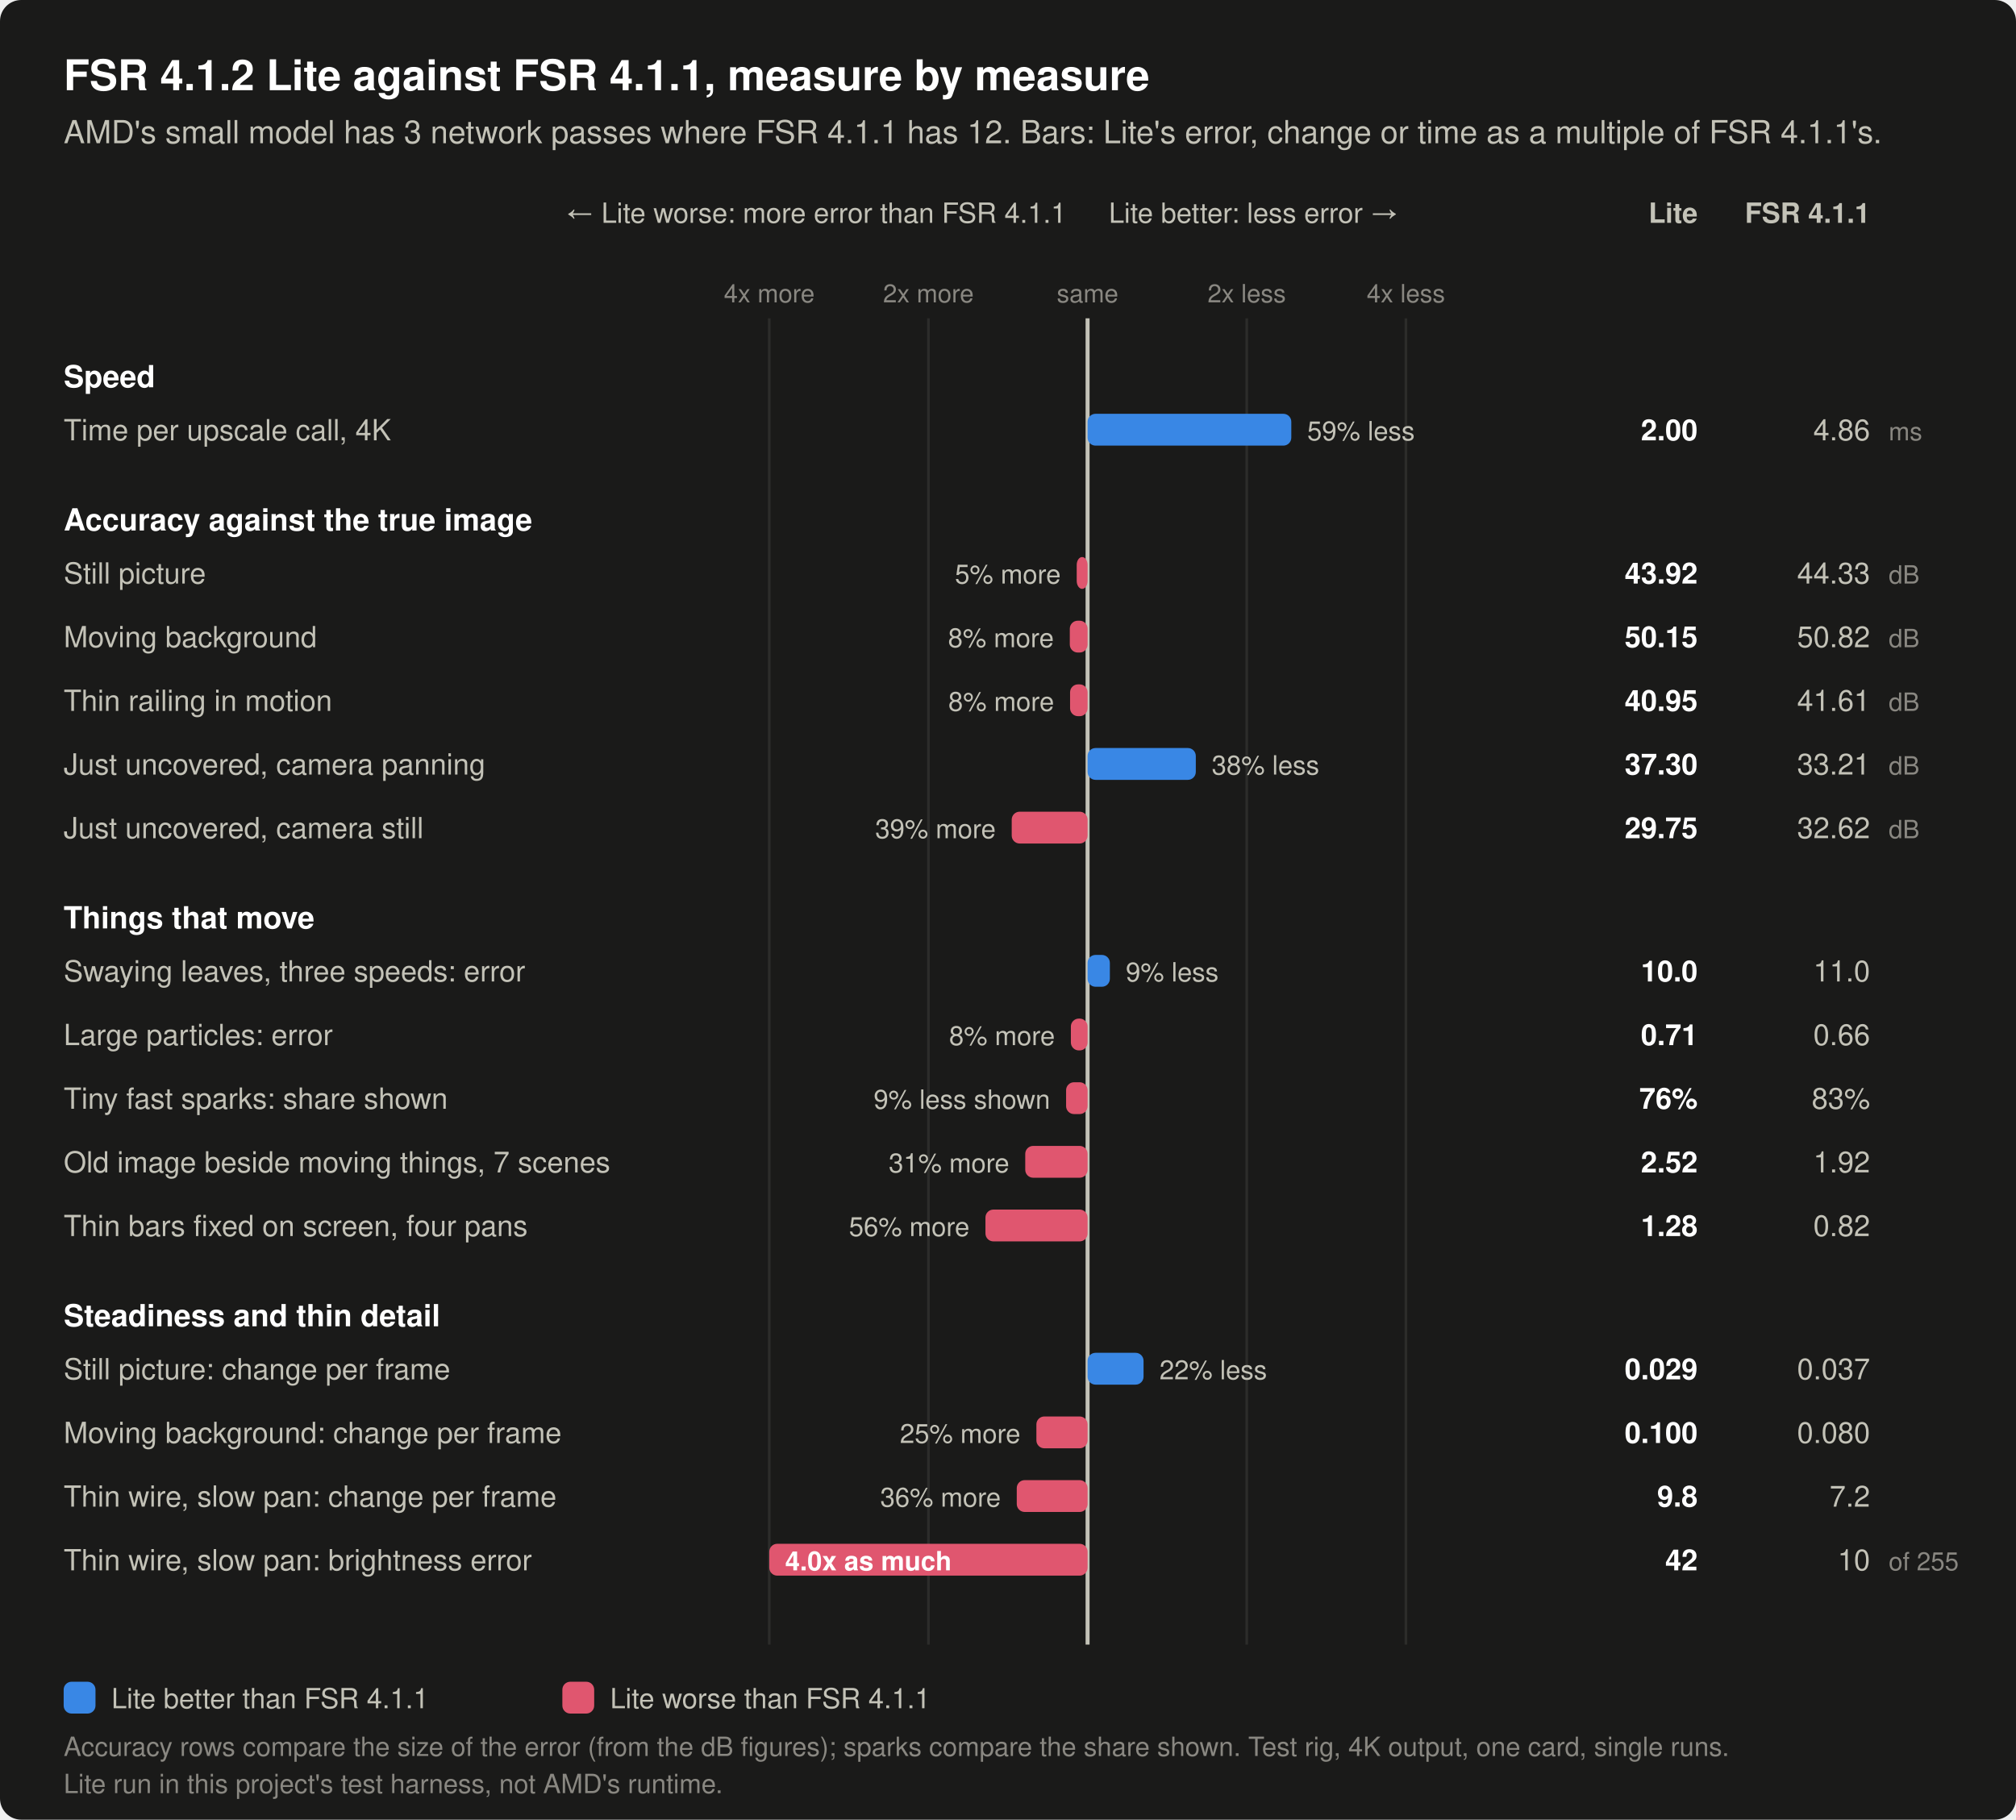
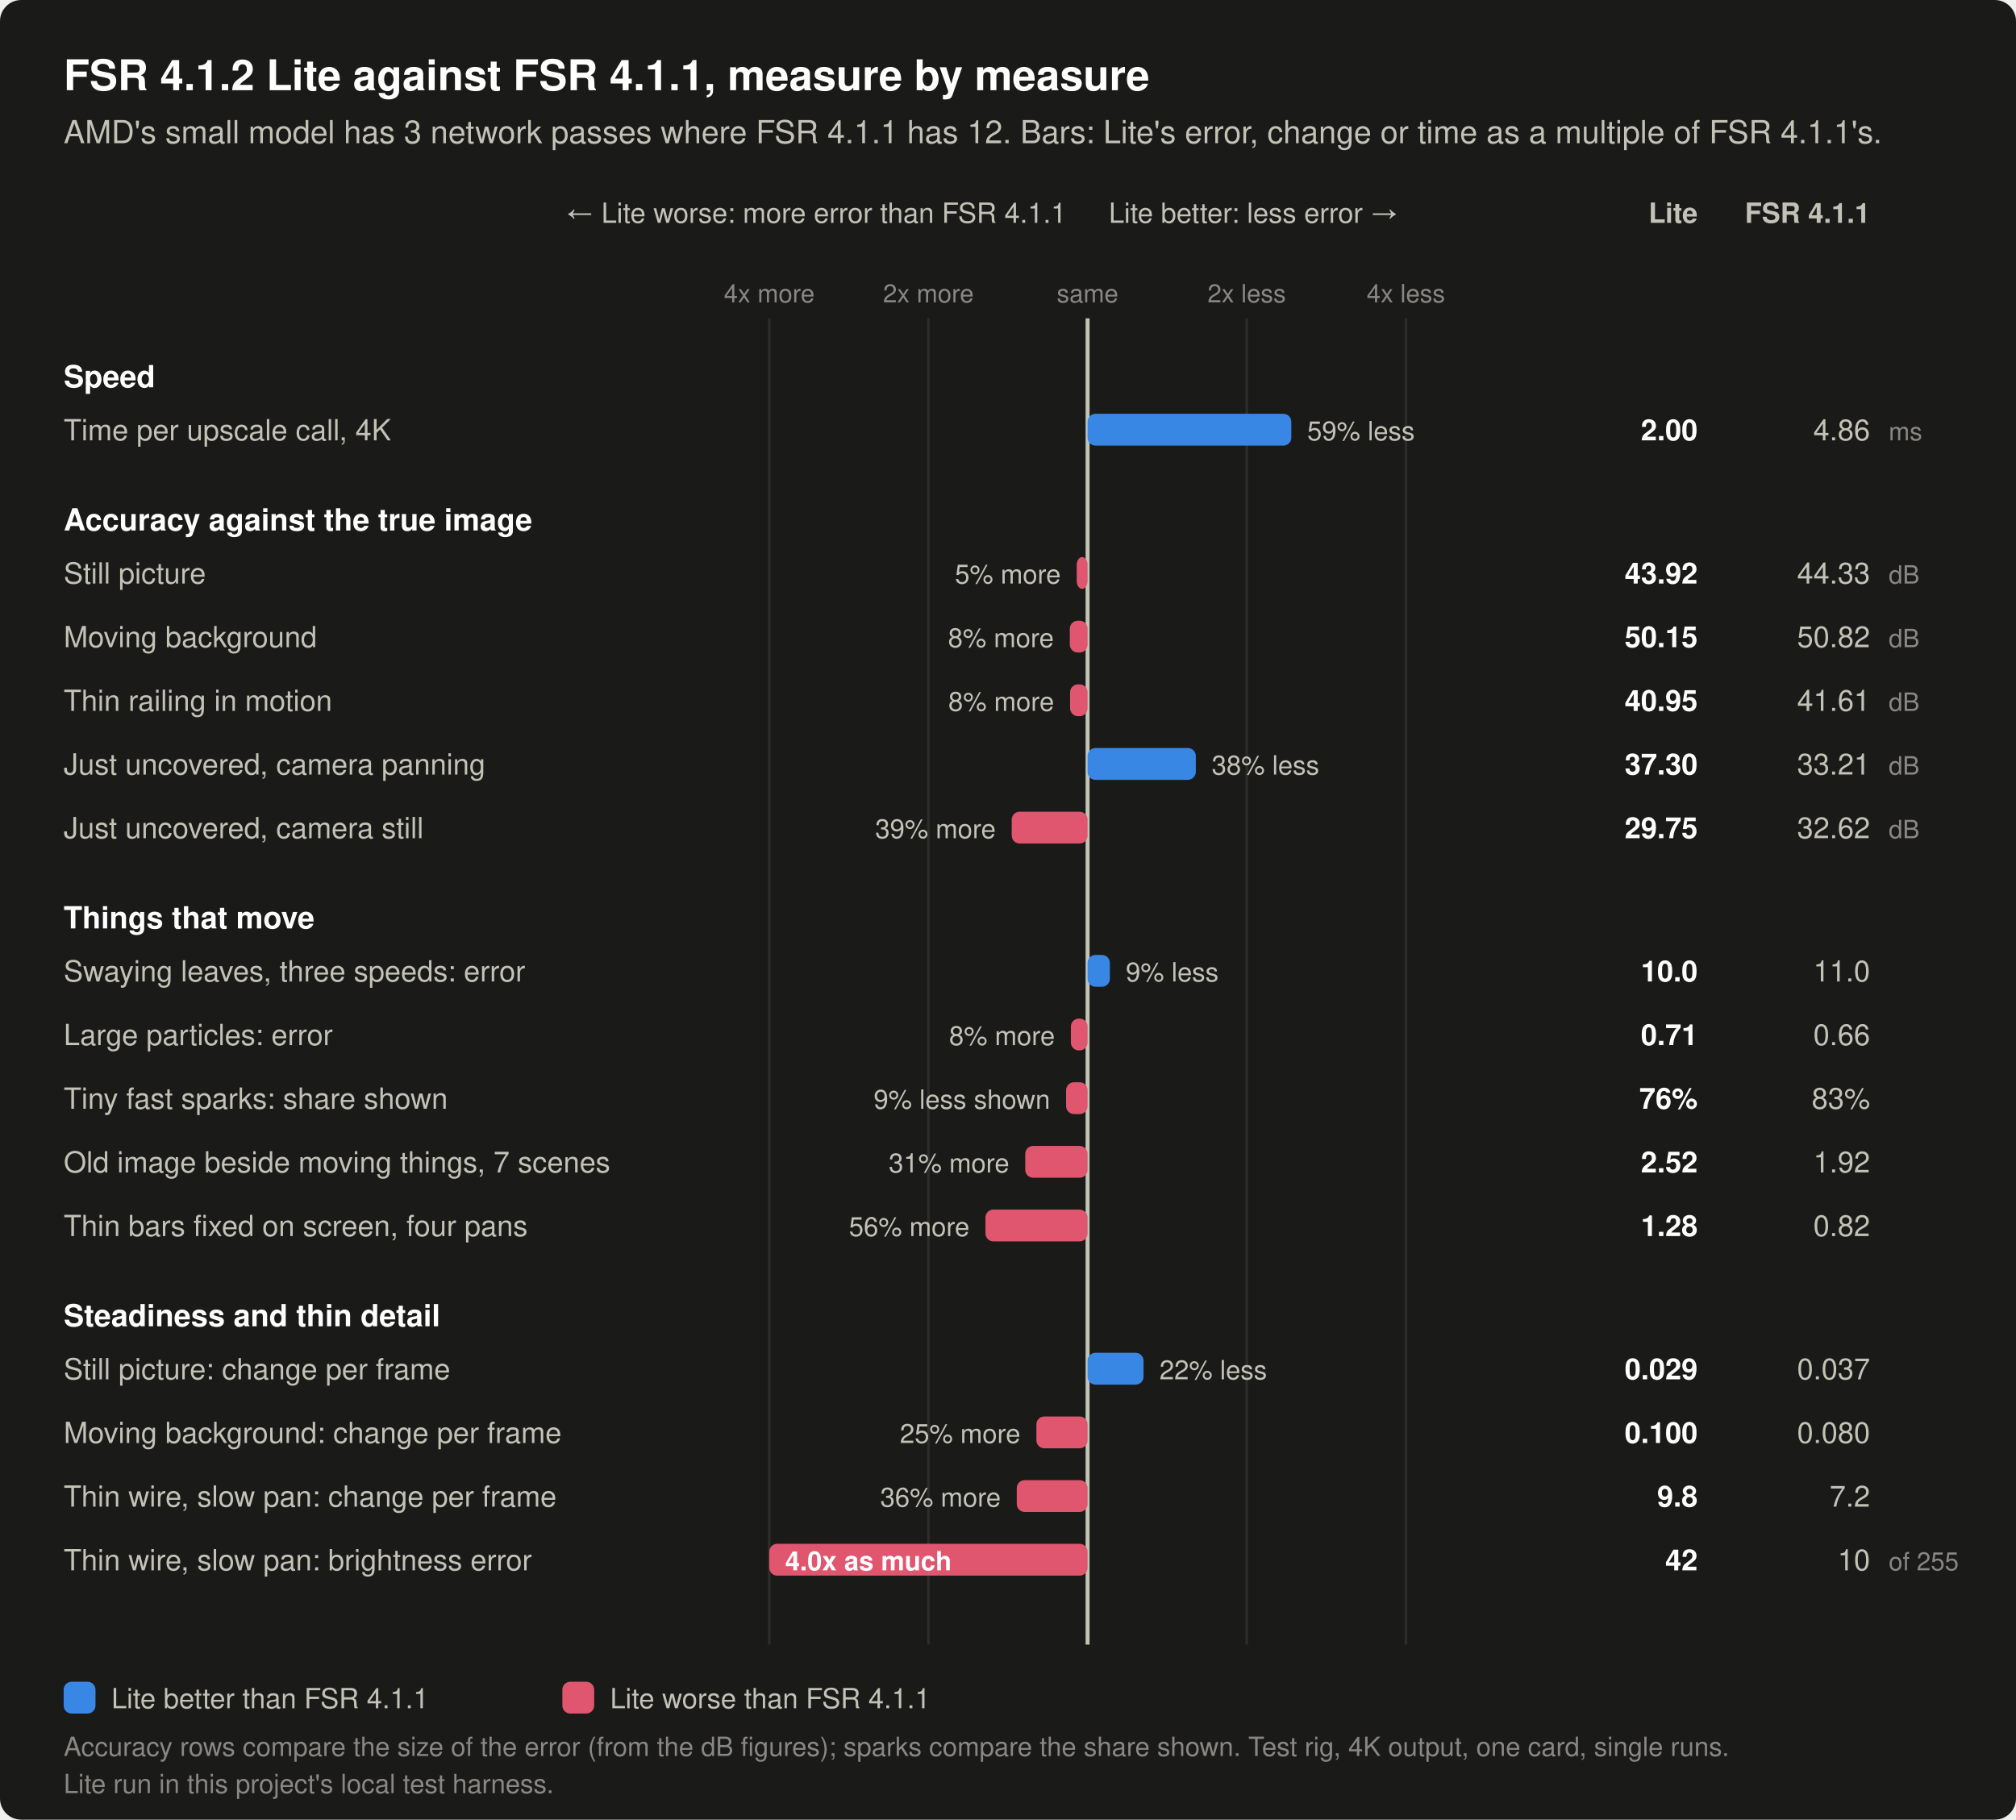
<svg xmlns="http://www.w3.org/2000/svg" width="760" height="686" viewBox="0 0 760 686" role="img" aria-label="A diverging bar chart comparing AMD's FSR 4.1.2 Lite with FSR 4.1.1 on the main measures of this page. The center line is FSR 4.1.1; a bar to the right means Lite has less error, change per frame or time (better), to the left more (worse), on a scale from four times less to four times more. Time per upscale call, 4K: FSR 4.1.2 Lite 2.00 ms, FSR 4.1.1 4.86 ms (59% less error, change or time). Still picture: FSR 4.1.2 Lite 43.92 dB, FSR 4.1.1 44.33 dB (5% more error, change or time). Moving background: FSR 4.1.2 Lite 50.15 dB, FSR 4.1.1 50.82 dB (8% more error, change or time). Thin railing in motion: FSR 4.1.2 Lite 40.95 dB, FSR 4.1.1 41.61 dB (8% more error, change or time). Just uncovered, camera panning: FSR 4.1.2 Lite 37.30 dB, FSR 4.1.1 33.21 dB (38% less error, change or time). Just uncovered, camera still: FSR 4.1.2 Lite 29.75 dB, FSR 4.1.1 32.62 dB (39% more error, change or time). Swaying leaves, three speeds: error: FSR 4.1.2 Lite 10.0, FSR 4.1.1 11.0 (9% less error, change or time). Large particles: error: FSR 4.1.2 Lite 0.71, FSR 4.1.1 0.66 (8% more error, change or time). Tiny fast sparks: share shown: FSR 4.1.2 Lite 76%, FSR 4.1.1 83% (9% less shown). Old image beside moving things, 7 scenes: FSR 4.1.2 Lite 2.52, FSR 4.1.1 1.92 (31% more error, change or time). Thin bars fixed on screen, four pans: FSR 4.1.2 Lite 1.28, FSR 4.1.1 0.82 (56% more error, change or time). Still picture: change per frame: FSR 4.1.2 Lite 0.029, FSR 4.1.1 0.037 (22% less error, change or time). Moving background: change per frame: FSR 4.1.2 Lite 0.100, FSR 4.1.1 0.080 (25% more error, change or time). Thin wire, slow pan: change per frame: FSR 4.1.2 Lite 9.8, FSR 4.1.1 7.2 (36% more error, change or time). Thin wire, slow pan: brightness error: FSR 4.1.2 Lite 42 of 255, FSR 4.1.1 10 of 255 (4.0x as much error, change or time).">
  <rect x="0.0" y="0.0" width="760.0" height="686.0" rx="8" fill="#1a1a19" />
  <text x="24.0" y="34.0" font-family="-apple-system, 'Segoe UI', Helvetica, Arial, sans-serif" font-size="16" font-weight="600" text-anchor="start" fill="#ffffff">FSR 4.1.2 Lite against FSR 4.1.1, measure by measure</text>
  <text x="24.0" y="54.0" font-family="-apple-system, 'Segoe UI', Helvetica, Arial, sans-serif" font-size="12" text-anchor="start" fill="#c3c2b7">AMD's small model has 3 network passes where FSR 4.1.1 has 12. Bars: Lite's error, change or time as a multiple of FSR 4.1.1's.</text>
  <text x="402.0" y="84.0" font-family="-apple-system, 'Segoe UI', Helvetica, Arial, sans-serif" font-size="10.5" text-anchor="end" fill="#c3c2b7">← Lite worse: more error than FSR 4.1.1</text>
  <text x="418.0" y="84.0" font-family="-apple-system, 'Segoe UI', Helvetica, Arial, sans-serif" font-size="10.5" text-anchor="start" fill="#c3c2b7">Lite better: less error →</text>
  <text x="640.0" y="84.0" font-family="-apple-system, 'Segoe UI', Helvetica, Arial, sans-serif" font-size="10.5" font-weight="600" text-anchor="end" fill="#c3c2b7">Lite</text>
  <text x="705.0" y="84.0" font-family="-apple-system, 'Segoe UI', Helvetica, Arial, sans-serif" font-size="10.5" font-weight="600" text-anchor="end" fill="#c3c2b7">FSR 4.1.1</text>
  <line x1="290.0" y1="120.0" x2="290.0" y2="620.0" stroke="#2c2c2a" stroke-width="1" />
  <text x="290.0" y="114.0" font-family="-apple-system, 'Segoe UI', Helvetica, Arial, sans-serif" font-size="9.5" text-anchor="middle" fill="#898781">4x more</text>
  <line x1="350.0" y1="120.0" x2="350.0" y2="620.0" stroke="#2c2c2a" stroke-width="1" />
  <text x="350.0" y="114.0" font-family="-apple-system, 'Segoe UI', Helvetica, Arial, sans-serif" font-size="9.5" text-anchor="middle" fill="#898781">2x more</text>
  <line x1="410.0" y1="120.0" x2="410.0" y2="620.0" stroke="#c3c2b7" stroke-width="1.5" />
  <text x="410.0" y="114.0" font-family="-apple-system, 'Segoe UI', Helvetica, Arial, sans-serif" font-size="9.5" text-anchor="middle" fill="#898781">same</text>
  <line x1="470.0" y1="120.0" x2="470.0" y2="620.0" stroke="#2c2c2a" stroke-width="1" />
  <text x="470.0" y="114.0" font-family="-apple-system, 'Segoe UI', Helvetica, Arial, sans-serif" font-size="9.5" text-anchor="middle" fill="#898781">2x less</text>
  <line x1="530.0" y1="120.0" x2="530.0" y2="620.0" stroke="#2c2c2a" stroke-width="1" />
  <text x="530.0" y="114.0" font-family="-apple-system, 'Segoe UI', Helvetica, Arial, sans-serif" font-size="9.5" text-anchor="middle" fill="#898781">4x less</text>
  <text x="24.0" y="146.0" font-family="-apple-system, 'Segoe UI', Helvetica, Arial, sans-serif" font-size="11.5" font-weight="600" text-anchor="start" fill="#ffffff">Speed</text>
  <text x="24.0" y="166.0" font-family="-apple-system, 'Segoe UI', Helvetica, Arial, sans-serif" font-size="11" text-anchor="start" fill="#c3c2b7">Time per upscale call, 4K</text>
  <rect x="410.0" y="156.0" width="76.8" height="12" rx="3" fill="#3987e5" />
  <text x="492.8" y="166.0" font-family="-apple-system, 'Segoe UI', Helvetica, Arial, sans-serif" font-size="10" text-anchor="start" fill="#c3c2b7">59% less</text>
  <text x="640.0" y="166.0" font-family="-apple-system, 'Segoe UI', Helvetica, Arial, sans-serif" font-size="11" font-weight="600" text-anchor="end" fill="#ffffff">2.00</text>
  <text x="705.0" y="166.0" font-family="-apple-system, 'Segoe UI', Helvetica, Arial, sans-serif" font-size="11" text-anchor="end" fill="#c3c2b7">4.86</text>
  <text x="712.0" y="166.0" font-family="-apple-system, 'Segoe UI', Helvetica, Arial, sans-serif" font-size="9.5" text-anchor="start" fill="#898781">ms</text>
  <text x="24.0" y="200.0" font-family="-apple-system, 'Segoe UI', Helvetica, Arial, sans-serif" font-size="11.5" font-weight="600" text-anchor="start" fill="#ffffff">Accuracy against the true image</text>
  <text x="24.0" y="220.0" font-family="-apple-system, 'Segoe UI', Helvetica, Arial, sans-serif" font-size="11" text-anchor="start" fill="#c3c2b7">Still picture</text>
  <rect x="405.9" y="210.0" width="4.1" height="12" rx="3" fill="#e0566f" />
  <text x="399.9" y="220.0" font-family="-apple-system, 'Segoe UI', Helvetica, Arial, sans-serif" font-size="10" text-anchor="end" fill="#c3c2b7">5% more</text>
  <text x="640.0" y="220.0" font-family="-apple-system, 'Segoe UI', Helvetica, Arial, sans-serif" font-size="11" font-weight="600" text-anchor="end" fill="#ffffff">43.92</text>
  <text x="705.0" y="220.0" font-family="-apple-system, 'Segoe UI', Helvetica, Arial, sans-serif" font-size="11" text-anchor="end" fill="#c3c2b7">44.33</text>
  <text x="712.0" y="220.0" font-family="-apple-system, 'Segoe UI', Helvetica, Arial, sans-serif" font-size="9.5" text-anchor="start" fill="#898781">dB</text>
  <text x="24.0" y="244.0" font-family="-apple-system, 'Segoe UI', Helvetica, Arial, sans-serif" font-size="11" text-anchor="start" fill="#c3c2b7">Moving background</text>
  <rect x="403.3" y="234.0" width="6.7" height="12" rx="3" fill="#e0566f" />
  <text x="397.3" y="244.0" font-family="-apple-system, 'Segoe UI', Helvetica, Arial, sans-serif" font-size="10" text-anchor="end" fill="#c3c2b7">8% more</text>
  <text x="640.0" y="244.0" font-family="-apple-system, 'Segoe UI', Helvetica, Arial, sans-serif" font-size="11" font-weight="600" text-anchor="end" fill="#ffffff">50.15</text>
  <text x="705.0" y="244.0" font-family="-apple-system, 'Segoe UI', Helvetica, Arial, sans-serif" font-size="11" text-anchor="end" fill="#c3c2b7">50.82</text>
  <text x="712.0" y="244.0" font-family="-apple-system, 'Segoe UI', Helvetica, Arial, sans-serif" font-size="9.5" text-anchor="start" fill="#898781">dB</text>
  <text x="24.0" y="268.0" font-family="-apple-system, 'Segoe UI', Helvetica, Arial, sans-serif" font-size="11" text-anchor="start" fill="#c3c2b7">Thin railing in motion</text>
  <rect x="403.4" y="258.0" width="6.6" height="12" rx="3" fill="#e0566f" />
  <text x="397.4" y="268.0" font-family="-apple-system, 'Segoe UI', Helvetica, Arial, sans-serif" font-size="10" text-anchor="end" fill="#c3c2b7">8% more</text>
  <text x="640.0" y="268.0" font-family="-apple-system, 'Segoe UI', Helvetica, Arial, sans-serif" font-size="11" font-weight="600" text-anchor="end" fill="#ffffff">40.95</text>
  <text x="705.0" y="268.0" font-family="-apple-system, 'Segoe UI', Helvetica, Arial, sans-serif" font-size="11" text-anchor="end" fill="#c3c2b7">41.61</text>
  <text x="712.0" y="268.0" font-family="-apple-system, 'Segoe UI', Helvetica, Arial, sans-serif" font-size="9.5" text-anchor="start" fill="#898781">dB</text>
  <text x="24.0" y="292.0" font-family="-apple-system, 'Segoe UI', Helvetica, Arial, sans-serif" font-size="11" text-anchor="start" fill="#c3c2b7">Just uncovered, camera panning</text>
  <rect x="410.0" y="282.0" width="40.8" height="12" rx="3" fill="#3987e5" />
  <text x="456.8" y="292.0" font-family="-apple-system, 'Segoe UI', Helvetica, Arial, sans-serif" font-size="10" text-anchor="start" fill="#c3c2b7">38% less</text>
  <text x="640.0" y="292.0" font-family="-apple-system, 'Segoe UI', Helvetica, Arial, sans-serif" font-size="11" font-weight="600" text-anchor="end" fill="#ffffff">37.30</text>
  <text x="705.0" y="292.0" font-family="-apple-system, 'Segoe UI', Helvetica, Arial, sans-serif" font-size="11" text-anchor="end" fill="#c3c2b7">33.21</text>
  <text x="712.0" y="292.0" font-family="-apple-system, 'Segoe UI', Helvetica, Arial, sans-serif" font-size="9.5" text-anchor="start" fill="#898781">dB</text>
  <text x="24.0" y="316.0" font-family="-apple-system, 'Segoe UI', Helvetica, Arial, sans-serif" font-size="11" text-anchor="start" fill="#c3c2b7">Just uncovered, camera still</text>
  <rect x="381.4" y="306.0" width="28.6" height="12" rx="3" fill="#e0566f" />
  <text x="375.4" y="316.0" font-family="-apple-system, 'Segoe UI', Helvetica, Arial, sans-serif" font-size="10" text-anchor="end" fill="#c3c2b7">39% more</text>
  <text x="640.0" y="316.0" font-family="-apple-system, 'Segoe UI', Helvetica, Arial, sans-serif" font-size="11" font-weight="600" text-anchor="end" fill="#ffffff">29.75</text>
  <text x="705.0" y="316.0" font-family="-apple-system, 'Segoe UI', Helvetica, Arial, sans-serif" font-size="11" text-anchor="end" fill="#c3c2b7">32.62</text>
  <text x="712.0" y="316.0" font-family="-apple-system, 'Segoe UI', Helvetica, Arial, sans-serif" font-size="9.5" text-anchor="start" fill="#898781">dB</text>
  <text x="24.0" y="350.0" font-family="-apple-system, 'Segoe UI', Helvetica, Arial, sans-serif" font-size="11.5" font-weight="600" text-anchor="start" fill="#ffffff">Things that move</text>
  <text x="24.0" y="370.0" font-family="-apple-system, 'Segoe UI', Helvetica, Arial, sans-serif" font-size="11" text-anchor="start" fill="#c3c2b7">Swaying leaves, three speeds: error</text>
  <rect x="410.0" y="360.0" width="8.4" height="12" rx="3" fill="#3987e5" />
  <text x="424.4" y="370.0" font-family="-apple-system, 'Segoe UI', Helvetica, Arial, sans-serif" font-size="10" text-anchor="start" fill="#c3c2b7">9% less</text>
  <text x="640.0" y="370.0" font-family="-apple-system, 'Segoe UI', Helvetica, Arial, sans-serif" font-size="11" font-weight="600" text-anchor="end" fill="#ffffff">10.0</text>
  <text x="705.0" y="370.0" font-family="-apple-system, 'Segoe UI', Helvetica, Arial, sans-serif" font-size="11" text-anchor="end" fill="#c3c2b7">11.0</text>
  <text x="712.0" y="370.0" font-family="-apple-system, 'Segoe UI', Helvetica, Arial, sans-serif" font-size="9.5" text-anchor="start" fill="#898781" />
  <text x="24.0" y="394.0" font-family="-apple-system, 'Segoe UI', Helvetica, Arial, sans-serif" font-size="11" text-anchor="start" fill="#c3c2b7">Large particles: error</text>
  <rect x="403.7" y="384.0" width="6.3" height="12" rx="3" fill="#e0566f" />
  <text x="397.7" y="394.0" font-family="-apple-system, 'Segoe UI', Helvetica, Arial, sans-serif" font-size="10" text-anchor="end" fill="#c3c2b7">8% more</text>
  <text x="640.0" y="394.0" font-family="-apple-system, 'Segoe UI', Helvetica, Arial, sans-serif" font-size="11" font-weight="600" text-anchor="end" fill="#ffffff">0.71</text>
  <text x="705.0" y="394.0" font-family="-apple-system, 'Segoe UI', Helvetica, Arial, sans-serif" font-size="11" text-anchor="end" fill="#c3c2b7">0.66</text>
  <text x="712.0" y="394.0" font-family="-apple-system, 'Segoe UI', Helvetica, Arial, sans-serif" font-size="9.5" text-anchor="start" fill="#898781" />
  <text x="24.0" y="418.0" font-family="-apple-system, 'Segoe UI', Helvetica, Arial, sans-serif" font-size="11" text-anchor="start" fill="#c3c2b7">Tiny fast sparks: share shown</text>
  <rect x="401.9" y="408.0" width="8.1" height="12" rx="3" fill="#e0566f" />
  <text x="395.9" y="418.0" font-family="-apple-system, 'Segoe UI', Helvetica, Arial, sans-serif" font-size="10" text-anchor="end" fill="#c3c2b7">9% less shown</text>
  <text x="640.0" y="418.0" font-family="-apple-system, 'Segoe UI', Helvetica, Arial, sans-serif" font-size="11" font-weight="600" text-anchor="end" fill="#ffffff">76%</text>
  <text x="705.0" y="418.0" font-family="-apple-system, 'Segoe UI', Helvetica, Arial, sans-serif" font-size="11" text-anchor="end" fill="#c3c2b7">83%</text>
  <text x="712.0" y="418.0" font-family="-apple-system, 'Segoe UI', Helvetica, Arial, sans-serif" font-size="9.5" text-anchor="start" fill="#898781" />
  <text x="24.0" y="442.0" font-family="-apple-system, 'Segoe UI', Helvetica, Arial, sans-serif" font-size="11" text-anchor="start" fill="#c3c2b7">Old image beside moving things, 7 scenes</text>
  <rect x="386.5" y="432.0" width="23.5" height="12" rx="3" fill="#e0566f" />
  <text x="380.5" y="442.0" font-family="-apple-system, 'Segoe UI', Helvetica, Arial, sans-serif" font-size="10" text-anchor="end" fill="#c3c2b7">31% more</text>
  <text x="640.0" y="442.0" font-family="-apple-system, 'Segoe UI', Helvetica, Arial, sans-serif" font-size="11" font-weight="600" text-anchor="end" fill="#ffffff">2.52</text>
  <text x="705.0" y="442.0" font-family="-apple-system, 'Segoe UI', Helvetica, Arial, sans-serif" font-size="11" text-anchor="end" fill="#c3c2b7">1.92</text>
  <text x="712.0" y="442.0" font-family="-apple-system, 'Segoe UI', Helvetica, Arial, sans-serif" font-size="9.5" text-anchor="start" fill="#898781" />
  <text x="24.0" y="466.0" font-family="-apple-system, 'Segoe UI', Helvetica, Arial, sans-serif" font-size="11" text-anchor="start" fill="#c3c2b7">Thin bars fixed on screen, four pans</text>
  <rect x="371.5" y="456.0" width="38.5" height="12" rx="3" fill="#e0566f" />
  <text x="365.5" y="466.0" font-family="-apple-system, 'Segoe UI', Helvetica, Arial, sans-serif" font-size="10" text-anchor="end" fill="#c3c2b7">56% more</text>
  <text x="640.0" y="466.0" font-family="-apple-system, 'Segoe UI', Helvetica, Arial, sans-serif" font-size="11" font-weight="600" text-anchor="end" fill="#ffffff">1.28</text>
  <text x="705.0" y="466.0" font-family="-apple-system, 'Segoe UI', Helvetica, Arial, sans-serif" font-size="11" text-anchor="end" fill="#c3c2b7">0.82</text>
  <text x="712.0" y="466.0" font-family="-apple-system, 'Segoe UI', Helvetica, Arial, sans-serif" font-size="9.5" text-anchor="start" fill="#898781" />
  <text x="24.0" y="500.0" font-family="-apple-system, 'Segoe UI', Helvetica, Arial, sans-serif" font-size="11.5" font-weight="600" text-anchor="start" fill="#ffffff">Steadiness and thin detail</text>
  <text x="24.0" y="520.0" font-family="-apple-system, 'Segoe UI', Helvetica, Arial, sans-serif" font-size="11" text-anchor="start" fill="#c3c2b7">Still picture: change per frame</text>
  <rect x="410.0" y="510.0" width="21.1" height="12" rx="3" fill="#3987e5" />
  <text x="437.1" y="520.0" font-family="-apple-system, 'Segoe UI', Helvetica, Arial, sans-serif" font-size="10" text-anchor="start" fill="#c3c2b7">22% less</text>
  <text x="640.0" y="520.0" font-family="-apple-system, 'Segoe UI', Helvetica, Arial, sans-serif" font-size="11" font-weight="600" text-anchor="end" fill="#ffffff">0.029</text>
  <text x="705.0" y="520.0" font-family="-apple-system, 'Segoe UI', Helvetica, Arial, sans-serif" font-size="11" text-anchor="end" fill="#c3c2b7">0.037</text>
  <text x="712.0" y="520.0" font-family="-apple-system, 'Segoe UI', Helvetica, Arial, sans-serif" font-size="9.5" text-anchor="start" fill="#898781" />
  <text x="24.0" y="544.0" font-family="-apple-system, 'Segoe UI', Helvetica, Arial, sans-serif" font-size="11" text-anchor="start" fill="#c3c2b7">Moving background: change per frame</text>
  <rect x="390.7" y="534.0" width="19.3" height="12" rx="3" fill="#e0566f" />
  <text x="384.7" y="544.0" font-family="-apple-system, 'Segoe UI', Helvetica, Arial, sans-serif" font-size="10" text-anchor="end" fill="#c3c2b7">25% more</text>
  <text x="640.0" y="544.0" font-family="-apple-system, 'Segoe UI', Helvetica, Arial, sans-serif" font-size="11" font-weight="600" text-anchor="end" fill="#ffffff">0.100</text>
  <text x="705.0" y="544.0" font-family="-apple-system, 'Segoe UI', Helvetica, Arial, sans-serif" font-size="11" text-anchor="end" fill="#c3c2b7">0.080</text>
  <text x="712.0" y="544.0" font-family="-apple-system, 'Segoe UI', Helvetica, Arial, sans-serif" font-size="9.5" text-anchor="start" fill="#898781" />
  <text x="24.0" y="568.0" font-family="-apple-system, 'Segoe UI', Helvetica, Arial, sans-serif" font-size="11" text-anchor="start" fill="#c3c2b7">Thin wire, slow pan: change per frame</text>
  <rect x="383.3" y="558.0" width="26.7" height="12" rx="3" fill="#e0566f" />
  <text x="377.3" y="568.0" font-family="-apple-system, 'Segoe UI', Helvetica, Arial, sans-serif" font-size="10" text-anchor="end" fill="#c3c2b7">36% more</text>
  <text x="640.0" y="568.0" font-family="-apple-system, 'Segoe UI', Helvetica, Arial, sans-serif" font-size="11" font-weight="600" text-anchor="end" fill="#ffffff">9.8</text>
  <text x="705.0" y="568.0" font-family="-apple-system, 'Segoe UI', Helvetica, Arial, sans-serif" font-size="11" text-anchor="end" fill="#c3c2b7">7.2</text>
  <text x="712.0" y="568.0" font-family="-apple-system, 'Segoe UI', Helvetica, Arial, sans-serif" font-size="9.5" text-anchor="start" fill="#898781" />
  <text x="24.0" y="592.0" font-family="-apple-system, 'Segoe UI', Helvetica, Arial, sans-serif" font-size="11" text-anchor="start" fill="#c3c2b7">Thin wire, slow pan: brightness error</text>
  <rect x="290.0" y="582.0" width="120.0" height="12" rx="3" fill="#e0566f" />
  <text x="296.0" y="592.0" font-family="-apple-system, 'Segoe UI', Helvetica, Arial, sans-serif" font-size="10" font-weight="600" text-anchor="start" fill="#ffffff">4.0x as much</text>
  <text x="640.0" y="592.0" font-family="-apple-system, 'Segoe UI', Helvetica, Arial, sans-serif" font-size="11" font-weight="600" text-anchor="end" fill="#ffffff">42</text>
  <text x="705.0" y="592.0" font-family="-apple-system, 'Segoe UI', Helvetica, Arial, sans-serif" font-size="11" text-anchor="end" fill="#c3c2b7">10</text>
  <text x="712.0" y="592.0" font-family="-apple-system, 'Segoe UI', Helvetica, Arial, sans-serif" font-size="9.5" text-anchor="start" fill="#898781">of 255</text>
  <rect x="24" y="634" width="12" height="12" rx="3" fill="#3987e5" />
  <text x="42.0" y="644.0" font-family="-apple-system, 'Segoe UI', Helvetica, Arial, sans-serif" font-size="10.5" text-anchor="start" fill="#c3c2b7">Lite better than FSR 4.1.1</text>
  <rect x="212" y="634" width="12" height="12" rx="3" fill="#e0566f" />
  <text x="230.0" y="644.0" font-family="-apple-system, 'Segoe UI', Helvetica, Arial, sans-serif" font-size="10.5" text-anchor="start" fill="#c3c2b7">Lite worse than FSR 4.1.1</text>
  <text x="24.0" y="662.0" font-family="-apple-system, 'Segoe UI', Helvetica, Arial, sans-serif" font-size="10" text-anchor="start" fill="#898781">Accuracy rows compare the size of the error (from the dB figures); sparks compare the share shown. Test rig, 4K output, one card, single runs.</text>
-   <text x="24.0" y="676.0" font-family="-apple-system, 'Segoe UI', Helvetica, Arial, sans-serif" font-size="10" text-anchor="start" fill="#898781">Lite run in this project's test harness, not AMD's runtime.</text>
+   <text x="24.0" y="676.0" font-family="-apple-system, 'Segoe UI', Helvetica, Arial, sans-serif" font-size="10" text-anchor="start" fill="#898781">Lite run in this project's local test harness.</text>
</svg>
